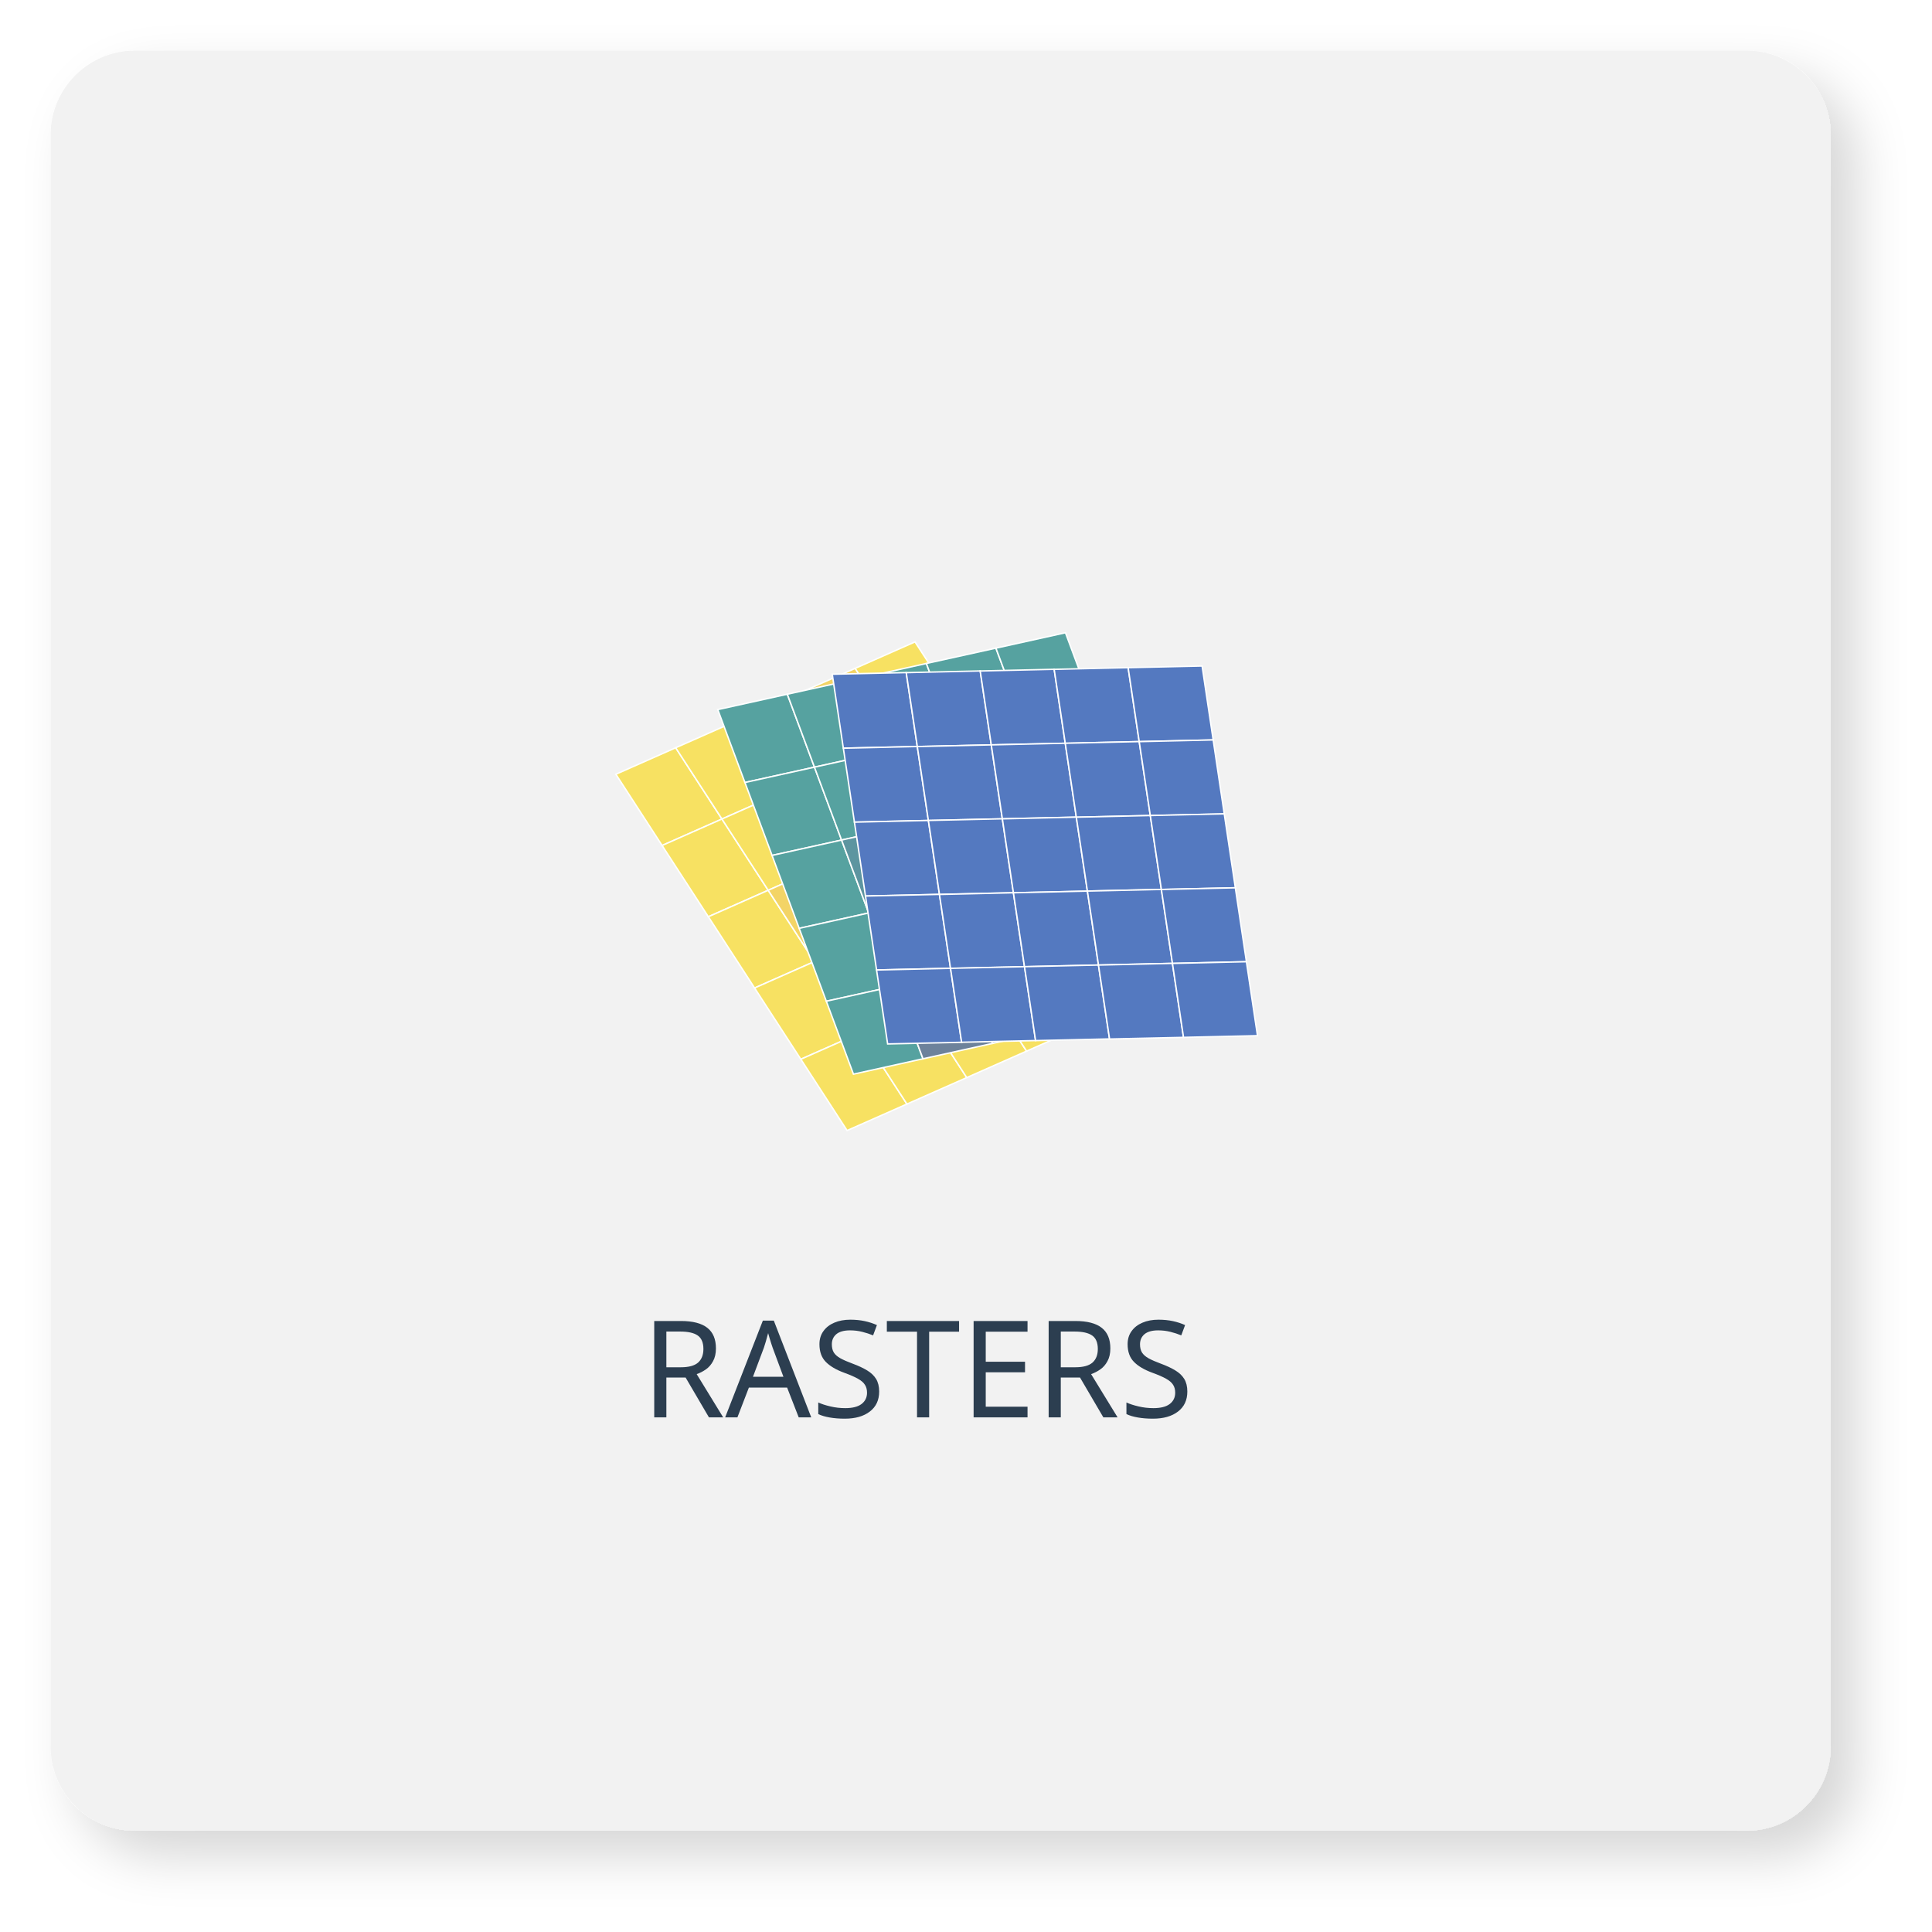
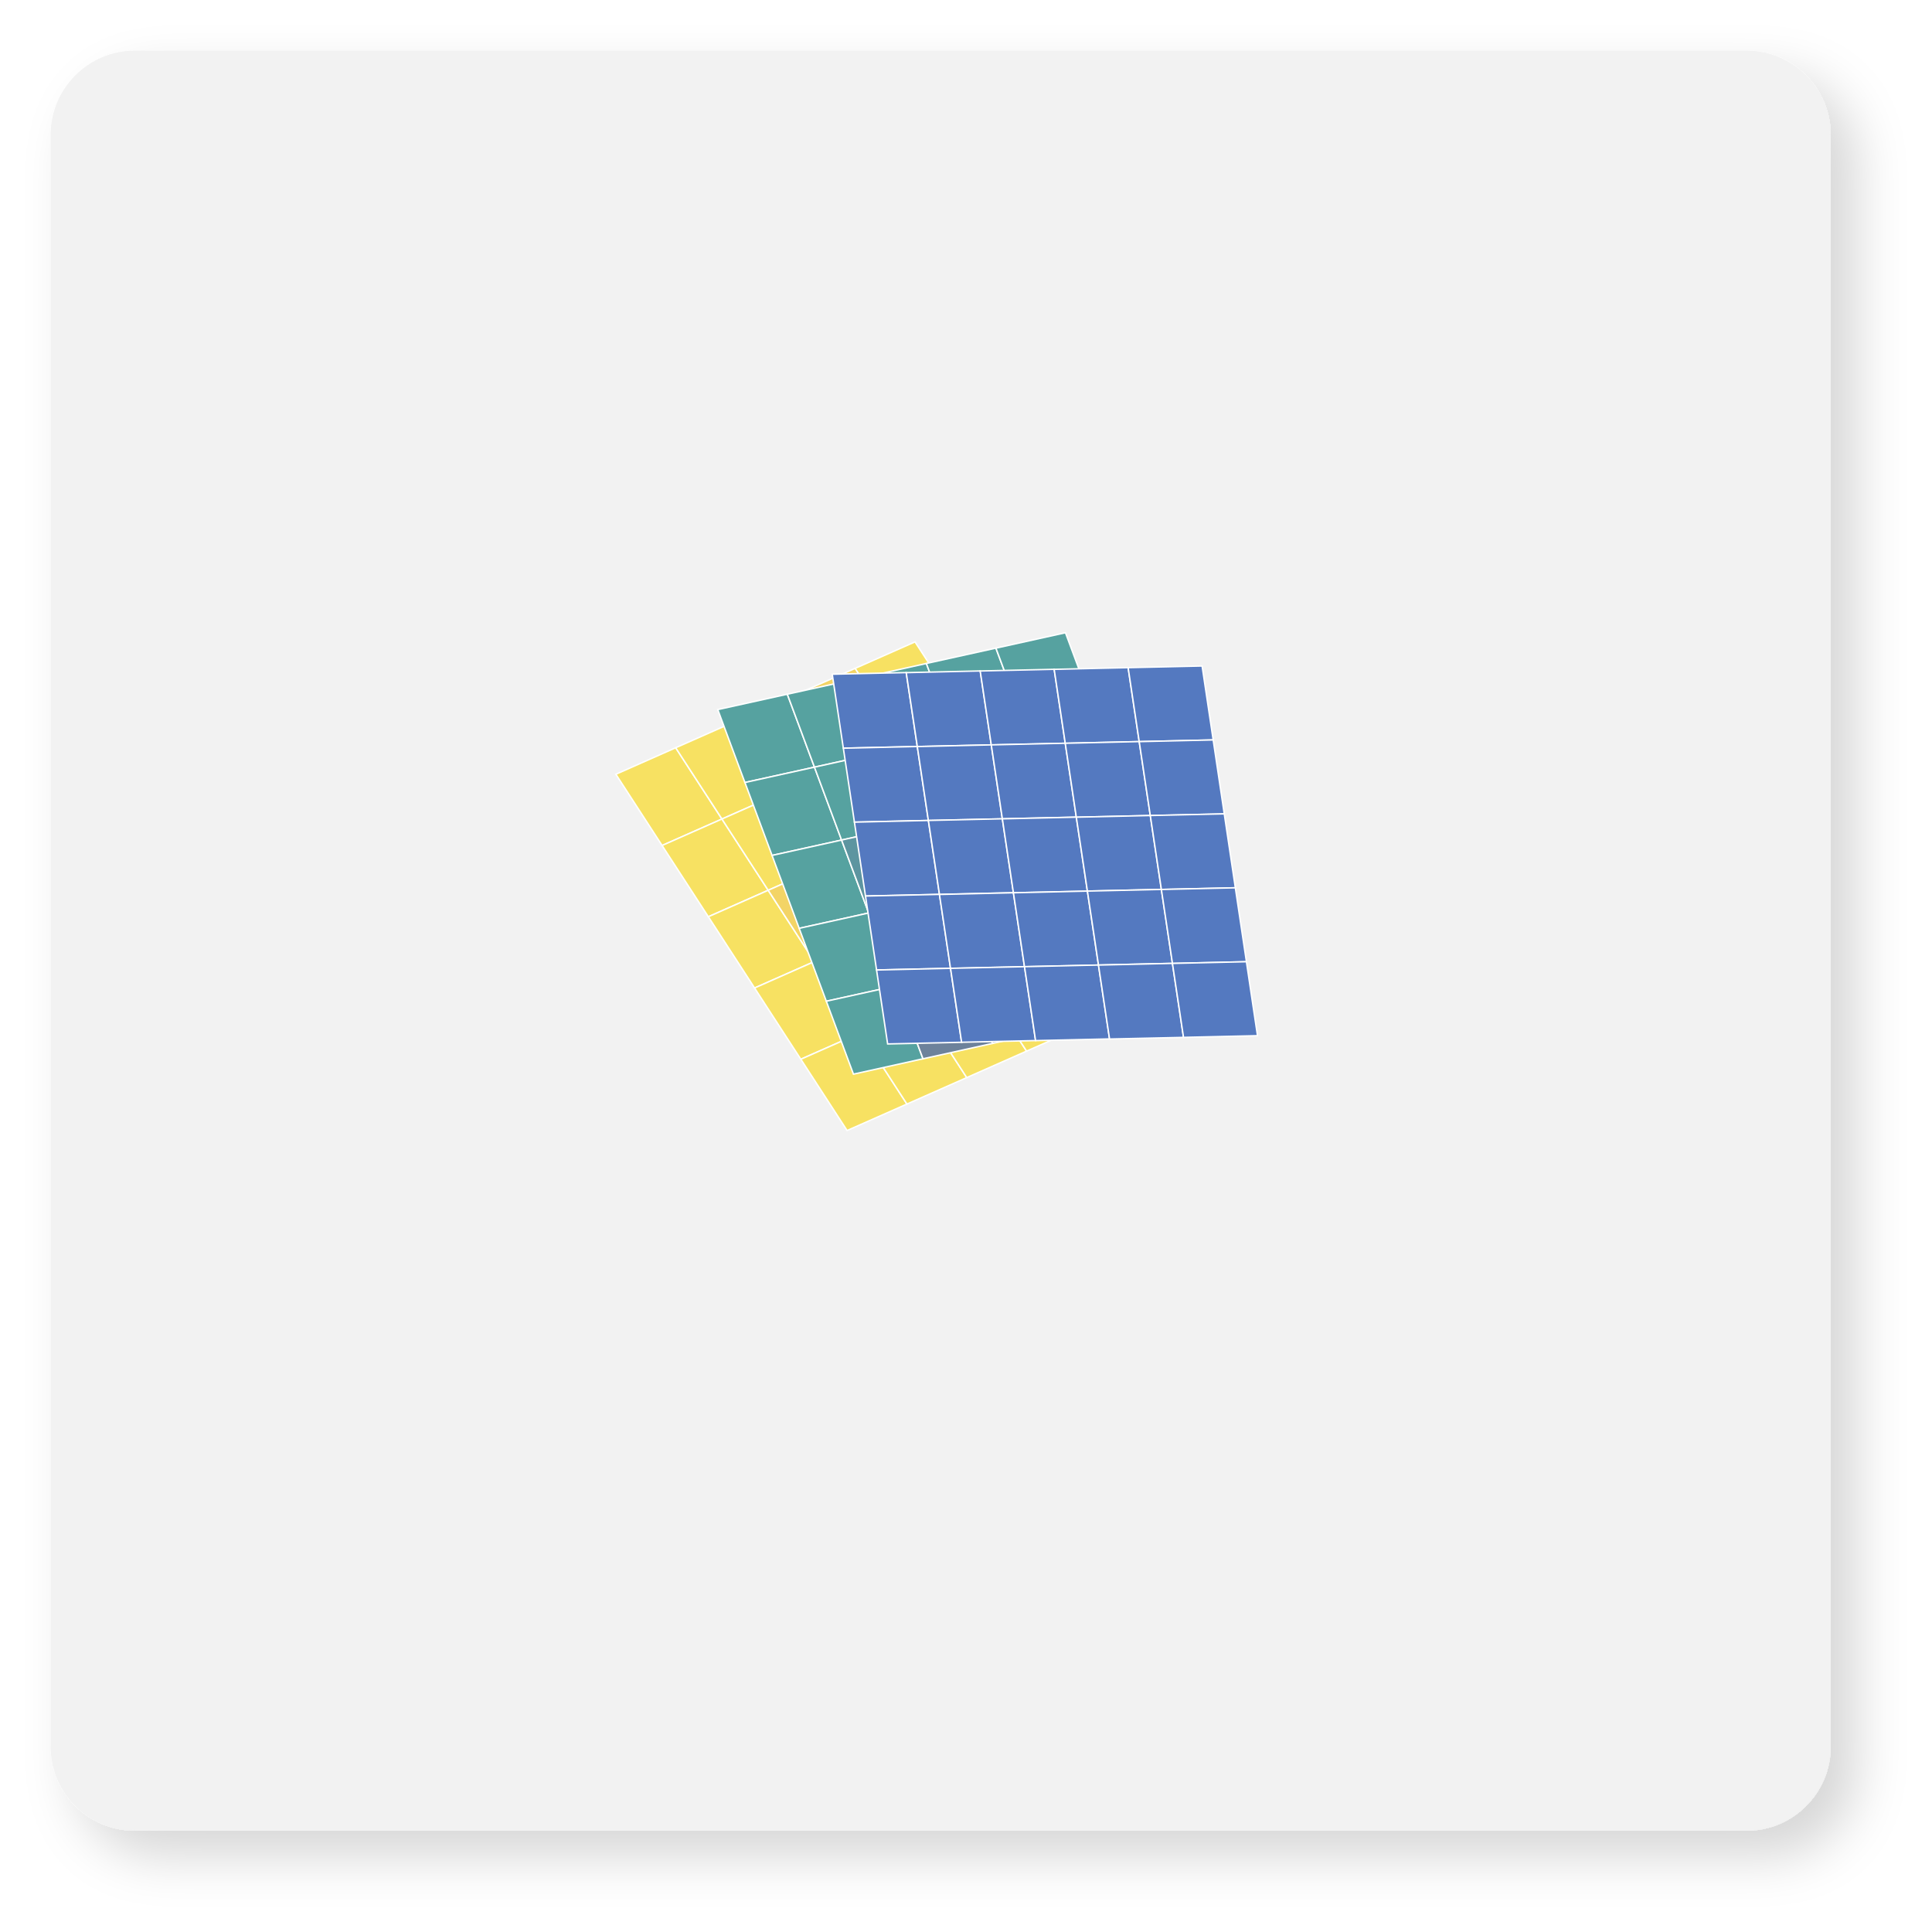
<svg xmlns="http://www.w3.org/2000/svg" width="229" height="229" viewBox="0 0 229 229">
  <defs>
-     <style>.a{fill:#f2f2f2;}.b{fill:#2c3e50;font-size:16px;font-family:Montserrat-Regular, Montserrat;}.c{fill:#f7e162;}.c,.d,.e,.f,.g,.h,.i,.j,.k,.l,.m,.n,.o,.p,.q{stroke:#feffff;stroke-width:0.17px;fill-rule:evenodd;}.d{fill:#f3d466;}.e{fill:#eec86b;}.f{fill:#eabe6f;}.g{fill:#e6b473;}.h{fill:#e2ac77;}.i{fill:#dea57b;}.j{fill:#56a2a0;}.k{fill:#5d95a0;}.l{fill:#65899e;}.m{fill:#6d829b;}.n{fill:#757e98;}.o{fill:#7c7e95;}.p{fill:#868493;}.q{fill:#5479c0;}.r{filter:url(#a);}</style>
+     <style>.a{fill:#f2f2f2;}.b{fill:#f7e162;}.b,.c,.d,.e,.f,.g,.h,.i,.j,.k,.l,.m,.n,.o,.p{stroke:#feffff;stroke-width:0.17px;fill-rule:evenodd;}.c{fill:#f3d466;}.d{fill:#eec86b;}.e{fill:#eabe6f;}.f{fill:#e6b473;}.g{fill:#e2ac77;}.h{fill:#dea57b;}.i{fill:#56a2a0;}.j{fill:#5d95a0;}.k{fill:#65899e;}.l{fill:#6d829b;}.m{fill:#757e98;}.n{fill:#7c7e95;}.o{fill:#868493;}.p{fill:#5479c0;}.q{filter:url(#a);}</style>
    <filter id="a" x="0" y="0" width="229" height="229" filterUnits="userSpaceOnUse">
      <feOffset dx="3" dy="3" input="SourceAlpha" />
      <feGaussianBlur stdDeviation="3" result="b" />
      <feFlood flood-opacity="0.161" />
      <feComposite operator="in" in2="b" />
      <feComposite in="SourceGraphic" />
    </filter>
  </defs>
  <g transform="translate(6 6)">
-     <g class="r" transform="matrix(1, 0, 0, 1, -6, -6)">
+     <g class="q" transform="matrix(1, 0, 0, 1, -6, -6)">
      <rect class="a" width="211" height="211" rx="10" transform="translate(6 6)" />
    </g>
-     <text class="b" transform="translate(70 162)">
-       <tspan x="0" y="0">RASTERS</tspan>
-     </text>
    <g transform="translate(34.326 15.926)">
-       <path class="c" d="M39.765,93.96,32.674,97.1l5.481,8.446,7.091-3.137Z" transform="translate(0 -27.253)" />
-       <path class="c" d="M56.2,119.289l-7.091,3.138,5.482,8.446,7.092-3.138L56.2,119.289Z" transform="translate(-10.957 -44.137)" />
-       <path class="c" d="M72.642,144.62l-7.091,3.137,5.481,8.446,7.091-3.137Z" transform="translate(-21.915 -61.021)" />
-       <path class="c" d="M89.075,169.95l-7.091,3.137,5.481,8.446,7.091-3.137Z" transform="translate(-32.869 -77.906)" />
-       <path class="c" d="M105.518,195.28l-7.091,3.137,5.482,8.446L111,203.726l-5.481-8.446Z" transform="translate(-43.829 -94.79)" />
-       <path class="c" d="M61.032,84.551l-7.091,3.137,5.482,8.446L66.514,93l-5.481-8.446Z" transform="translate(-14.176 -20.982)" />
-       <path class="c" d="M77.473,109.881l-7.093,3.137,5.481,8.446,7.091-3.137Z" transform="translate(-25.134 -37.866)" />
-       <path class="d" d="M93.909,135.21l-7.091,3.137,5.481,8.446,7.09-3.138-5.482-8.446Z" transform="translate(-36.09 -54.749)" />
-       <path class="e" d="M110.347,160.541l-7.091,3.137,5.482,8.446,7.091-3.137Z" transform="translate(-47.047 -71.634)" />
-       <path class="c" d="M126.789,185.871l-7.089,3.137,5.481,8.446,7.091-3.137Z" transform="translate(-58.008 -88.518)" />
-       <path class="c" d="M82.3,75.143,75.208,78.28l5.482,8.446,7.091-3.137Z" transform="translate(-28.352 -14.711)" />
-       <path class="d" d="M98.738,100.473l-7.091,3.137,5.481,8.446,7.091-3.137Z" transform="translate(-39.309 -31.595)" />
-       <path class="e" d="M115.175,125.8l-7.091,3.137,5.482,8.446,7.091-3.137Z" transform="translate(-50.266 -48.477)" />
-       <path class="f" d="M131.615,151.133l-7.091,3.137,5.481,8.446,7.091-3.137Z" transform="translate(-61.224 -65.363)" />
-       <path class="c" d="M148.053,176.463l-7.091,3.137,5.481,8.446,7.091-3.137-5.482-8.446Z" transform="translate(-72.181 -82.247)" />
-       <path class="d" d="M103.567,65.734l-7.091,3.137,5.481,8.446,7.091-3.137-5.482-8.446Z" transform="translate(-42.528 -8.439)" />
-       <path class="e" d="M120.005,91.064,112.914,94.2l5.482,8.446,7.091-3.137-5.481-8.446Z" transform="translate(-53.485 -25.323)" />
-       <path class="f" d="M136.444,116.394l-7.091,3.136,5.481,8.446,7.091-3.137Z" transform="translate(-64.443 -42.207)" />
-       <path class="g" d="M152.882,141.724l-7.091,3.137,5.481,8.446,7.091-3.137-5.482-8.446Z" transform="translate(-75.4 -59.091)" />
-       <path class="c" d="M169.32,167.054l-7.091,3.137,5.482,8.446L174.8,175.5l-5.481-8.446Z" transform="translate(-86.357 -75.975)" />
-       <path class="c" d="M124.834,56.326l-7.091,3.137,5.481,8.446,7.091-3.137Z" transform="translate(-56.704 -2.168)" />
-       <path class="f" d="M141.275,81.656l-7.091,3.137,5.482,8.446,7.091-3.137-5.481-8.446Z" transform="translate(-67.662 -19.052)" />
-       <path class="g" d="M157.711,106.986l-7.091,3.137,5.481,8.446,7.091-3.137Z" transform="translate(-78.619 -35.936)" />
-       <path class="h" d="M174.149,132.316l-7.091,3.137,5.482,8.446,7.091-3.137Z" transform="translate(-89.576 -52.82)" />
-       <path class="i" d="M190.59,157.646l-7.09,3.137,5.481,8.446,7.091-3.137Z" transform="translate(-100.535 -69.704)" />
-       <path class="j" d="M77.142,74.929,68.9,76.751l3.216,8.642,8.242-1.822Z" transform="translate(-24.147 -14.568)" />
-       <path class="j" d="M86.793,100.848l-8.242,1.821,3.216,8.642,8.242-1.821Z" transform="translate(-30.579 -31.844)" />
-       <path class="j" d="M96.434,126.766l-8.242,1.822,3.216,8.642,8.242-1.822Z" transform="translate(-37.006 -49.121)" />
-       <path class="j" d="M106.079,152.685l-8.242,1.823,3.216,8.642,8.242-1.822Z" transform="translate(-43.435 -66.397)" />
-       <path class="j" d="M115.725,178.6l-8.242,1.822,3.216,8.642,8.242-1.822Z" transform="translate(-49.865 -83.672)" />
-       <path class="j" d="M101.861,69.465l-8.242,1.822,3.216,8.642,8.243-1.82-3.216-8.642Z" transform="translate(-40.624 -10.926)" />
-       <path class="j" d="M111.507,95.384l-8.242,1.824,3.216,8.642,8.242-1.822Z" transform="translate(-47.054 -28.202)" />
-       <path class="k" d="M121.152,121.3l-8.242,1.821,3.216,8.642,8.242-1.821Z" transform="translate(-53.483 -45.477)" />
-       <path class="l" d="M130.793,147.222l-8.242,1.821,3.216,8.642,8.242-1.822Z" transform="translate(-59.909 -62.756)" />
-       <path class="m" d="M140.442,173.141l-8.242,1.821,3.216,8.642,8.242-1.822Z" transform="translate(-66.341 -80.032)" />
-       <path class="j" d="M126.579,64l-8.242,1.822,3.216,8.642,8.242-1.822Z" transform="translate(-57.1 -7.283)" />
-       <path class="k" d="M136.225,89.92l-8.242,1.822,3.216,8.642,8.242-1.822Z" transform="translate(-63.53 -24.56)" />
-       <path class="l" d="M145.87,115.839l-8.242,1.822,3.216,8.642,8.242-1.822Z" transform="translate(-69.959 -41.837)" />
-       <path class="m" d="M155.515,141.758l-8.242,1.822,3.216,8.642,8.242-1.822Z" transform="translate(-76.388 -59.114)" />
-       <path class="n" d="M165.161,167.677l-8.242,1.822,3.216,8.642,8.242-1.821Z" transform="translate(-82.818 -76.39)" />
-       <path class="j" d="M151.293,58.538l-8.242,1.821L146.267,69l8.242-1.821Z" transform="translate(-73.574 -3.642)" />
-       <path class="l" d="M160.942,84.457,152.7,86.278l3.216,8.642,8.242-1.822Z" transform="translate(-80.005 -20.919)" />
-       <path class="m" d="M170.593,110.375l-8.242,1.822,3.216,8.642,8.242-1.822Z" transform="translate(-86.438 -38.195)" />
-       <path class="n" d="M180.233,136.294l-8.242,1.822,3.216,8.642,8.242-1.822Z" transform="translate(-92.864 -55.472)" />
-       <path class="o" d="M189.879,162.213l-8.242,1.822,3.216,8.642,8.242-1.822Z" transform="translate(-99.293 -72.748)" />
-       <path class="j" d="M176.015,53.074,167.773,54.9l3.216,8.642,8.242-1.822Z" transform="translate(-90.052 0)" />
-       <path class="m" d="M185.661,78.993l-8.242,1.82,3.216,8.642,8.242-1.821Z" transform="translate(-96.482 -17.277)" />
-       <path class="n" d="M195.306,104.912l-8.242,1.821,3.216,8.642,8.242-1.822Z" transform="translate(-102.911 -34.553)" />
-       <path class="o" d="M204.951,130.83l-8.242,1.822,3.216,8.642,8.242-1.822Z" transform="translate(-109.34 -51.83)" />
-       <path class="p" d="M214.593,156.749l-8.242,1.822,3.216,8.642,8.242-1.822Z" transform="translate(-115.768 -69.106)" />
-       <path class="q" d="M118.36,67.236l-8.767.195,1.313,8.764,8.767-.2Z" transform="translate(-51.272 -9.44)" />
-       <path class="q" d="M122.3,93.517l-8.767.2,1.313,8.764,8.768-.2Z" transform="translate(-53.897 -26.958)" />
-       <path class="q" d="M126.236,119.8l-8.767.2,1.313,8.764,8.767-.2Z" transform="translate(-56.521 -44.477)" />
-       <path class="q" d="M130.174,146.079l-8.767.195,1.313,8.764,8.768-.2-1.313-8.764Z" transform="translate(-59.146 -61.994)" />
-       <path class="q" d="M134.11,172.361l-8.767.2,1.313,8.764,8.767-.195Z" transform="translate(-61.77 -79.512)" />
-       <path class="q" d="M144.661,66.651l-8.768.2,1.313,8.764,8.768-.2Z" transform="translate(-68.802 -9.05)" />
-       <path class="q" d="M148.594,92.932l-8.768.2,1.313,8.764,8.767-.195Z" transform="translate(-71.425 -26.568)" />
-       <path class="q" d="M152.532,119.214l-8.768.195,1.313,8.764,8.768-.2Z" transform="translate(-74.049 -44.087)" />
-       <path class="q" d="M156.468,145.5l-8.768.2,1.313,8.764,8.767-.2Z" transform="translate(-76.673 -61.605)" />
-       <path class="q" d="M160.406,171.777l-8.768.195,1.313,8.764,8.767-.2Z" transform="translate(-79.297 -79.123)" />
-       <path class="q" d="M170.952,66.066l-8.767.2,1.313,8.764,8.767-.195Z" transform="translate(-86.327 -8.66)" />
-       <path class="q" d="M174.89,92.348l-8.767.195,1.313,8.764,8.767-.2Z" transform="translate(-88.952 -26.179)" />
-       <path class="q" d="M178.827,118.629l-8.768.2,1.312,8.764,8.768-.195Z" transform="translate(-91.576 -43.697)" />
-       <path class="q" d="M182.761,144.91l-8.768.2,1.313,8.764,8.767-.195Z" transform="translate(-94.198 -61.214)" />
-       <path class="q" d="M186.7,171.191l-8.767.195,1.313,8.764,8.767-.2-1.313-8.764Z" transform="translate(-96.824 -78.733)" />
-       <path class="q" d="M197.247,65.481l-8.767.2,1.313,8.764,8.767-.2Z" transform="translate(-103.854 -8.27)" />
-       <path class="q" d="M201.184,91.763l-8.767.2,1.313,8.764,8.767-.2Z" transform="translate(-106.479 -25.789)" />
-       <path class="q" d="M205.121,118.044l-8.767.2L197.666,127l8.767-.2-1.313-8.764Z" transform="translate(-109.103 -43.307)" />
-       <path class="q" d="M209.061,144.325l-8.767.195,1.313,8.764,8.768-.2-1.313-8.764Z" transform="translate(-111.729 -60.825)" />
-       <path class="q" d="M212.994,170.607l-8.767.2,1.313,8.764,8.767-.195Z" transform="translate(-114.351 -78.343)" />
-       <path class="q" d="M223.541,64.9l-8.768.195,1.313,8.764,8.768-.2Z" transform="translate(-121.381 -7.883)" />
-       <path class="q" d="M227.479,91.178l-8.767.2,1.313,8.764,8.767-.195Z" transform="translate(-124.006 -25.399)" />
-       <path class="q" d="M231.416,117.46l-8.767.195,1.313,8.764,8.767-.2Z" transform="translate(-126.63 -42.918)" />
-       <path class="q" d="M235.352,143.741l-8.767.2L227.9,152.7l8.767-.2Z" transform="translate(-129.254 -60.436)" />
-       <path class="q" d="M239.29,170.022l-8.767.2,1.313,8.764,8.767-.2Z" transform="translate(-131.879 -77.954)" />
+       <path class="b" d="M39.765,93.96,32.674,97.1l5.481,8.446,7.091-3.137Z" transform="translate(0 -27.253)" />
+       <path class="b" d="M56.2,119.289l-7.091,3.138,5.482,8.446,7.092-3.138L56.2,119.289Z" transform="translate(-10.957 -44.137)" />
+       <path class="b" d="M72.642,144.62l-7.091,3.137,5.481,8.446,7.091-3.137Z" transform="translate(-21.915 -61.021)" />
+       <path class="b" d="M89.075,169.95l-7.091,3.137,5.481,8.446,7.091-3.137Z" transform="translate(-32.869 -77.906)" />
+       <path class="b" d="M105.518,195.28l-7.091,3.137,5.482,8.446L111,203.726l-5.481-8.446Z" transform="translate(-43.829 -94.79)" />
+       <path class="b" d="M61.032,84.551l-7.091,3.137,5.482,8.446L66.514,93l-5.481-8.446Z" transform="translate(-14.176 -20.982)" />
+       <path class="b" d="M77.473,109.881l-7.093,3.137,5.481,8.446,7.091-3.137Z" transform="translate(-25.134 -37.866)" />
+       <path class="c" d="M93.909,135.21l-7.091,3.137,5.481,8.446,7.09-3.138-5.482-8.446Z" transform="translate(-36.09 -54.749)" />
+       <path class="d" d="M110.347,160.541l-7.091,3.137,5.482,8.446,7.091-3.137Z" transform="translate(-47.047 -71.634)" />
+       <path class="b" d="M126.789,185.871l-7.089,3.137,5.481,8.446,7.091-3.137Z" transform="translate(-58.008 -88.518)" />
+       <path class="b" d="M82.3,75.143,75.208,78.28l5.482,8.446,7.091-3.137Z" transform="translate(-28.352 -14.711)" />
+       <path class="c" d="M98.738,100.473l-7.091,3.137,5.481,8.446,7.091-3.137Z" transform="translate(-39.309 -31.595)" />
+       <path class="d" d="M115.175,125.8l-7.091,3.137,5.482,8.446,7.091-3.137Z" transform="translate(-50.266 -48.477)" />
+       <path class="e" d="M131.615,151.133l-7.091,3.137,5.481,8.446,7.091-3.137Z" transform="translate(-61.224 -65.363)" />
+       <path class="b" d="M148.053,176.463l-7.091,3.137,5.481,8.446,7.091-3.137-5.482-8.446Z" transform="translate(-72.181 -82.247)" />
+       <path class="c" d="M103.567,65.734l-7.091,3.137,5.481,8.446,7.091-3.137-5.482-8.446Z" transform="translate(-42.528 -8.439)" />
+       <path class="d" d="M120.005,91.064,112.914,94.2l5.482,8.446,7.091-3.137-5.481-8.446Z" transform="translate(-53.485 -25.323)" />
+       <path class="e" d="M136.444,116.394l-7.091,3.136,5.481,8.446,7.091-3.137Z" transform="translate(-64.443 -42.207)" />
+       <path class="f" d="M152.882,141.724l-7.091,3.137,5.481,8.446,7.091-3.137-5.482-8.446Z" transform="translate(-75.4 -59.091)" />
+       <path class="b" d="M169.32,167.054l-7.091,3.137,5.482,8.446L174.8,175.5l-5.481-8.446Z" transform="translate(-86.357 -75.975)" />
+       <path class="b" d="M124.834,56.326l-7.091,3.137,5.481,8.446,7.091-3.137Z" transform="translate(-56.704 -2.168)" />
+       <path class="e" d="M141.275,81.656l-7.091,3.137,5.482,8.446,7.091-3.137-5.481-8.446Z" transform="translate(-67.662 -19.052)" />
+       <path class="f" d="M157.711,106.986l-7.091,3.137,5.481,8.446,7.091-3.137Z" transform="translate(-78.619 -35.936)" />
+       <path class="g" d="M174.149,132.316l-7.091,3.137,5.482,8.446,7.091-3.137Z" transform="translate(-89.576 -52.82)" />
+       <path class="h" d="M190.59,157.646l-7.09,3.137,5.481,8.446,7.091-3.137Z" transform="translate(-100.535 -69.704)" />
+       <path class="i" d="M77.142,74.929,68.9,76.751l3.216,8.642,8.242-1.822Z" transform="translate(-24.147 -14.568)" />
+       <path class="i" d="M86.793,100.848l-8.242,1.821,3.216,8.642,8.242-1.821Z" transform="translate(-30.579 -31.844)" />
+       <path class="i" d="M96.434,126.766l-8.242,1.822,3.216,8.642,8.242-1.822Z" transform="translate(-37.006 -49.121)" />
+       <path class="i" d="M106.079,152.685l-8.242,1.823,3.216,8.642,8.242-1.822Z" transform="translate(-43.435 -66.397)" />
+       <path class="i" d="M115.725,178.6l-8.242,1.822,3.216,8.642,8.242-1.822Z" transform="translate(-49.865 -83.672)" />
+       <path class="i" d="M101.861,69.465l-8.242,1.822,3.216,8.642,8.243-1.82-3.216-8.642Z" transform="translate(-40.624 -10.926)" />
+       <path class="i" d="M111.507,95.384l-8.242,1.824,3.216,8.642,8.242-1.822Z" transform="translate(-47.054 -28.202)" />
+       <path class="j" d="M121.152,121.3l-8.242,1.821,3.216,8.642,8.242-1.821Z" transform="translate(-53.483 -45.477)" />
+       <path class="k" d="M130.793,147.222l-8.242,1.821,3.216,8.642,8.242-1.822Z" transform="translate(-59.909 -62.756)" />
+       <path class="l" d="M140.442,173.141l-8.242,1.821,3.216,8.642,8.242-1.822Z" transform="translate(-66.341 -80.032)" />
+       <path class="i" d="M126.579,64l-8.242,1.822,3.216,8.642,8.242-1.822Z" transform="translate(-57.1 -7.283)" />
+       <path class="j" d="M136.225,89.92l-8.242,1.822,3.216,8.642,8.242-1.822Z" transform="translate(-63.53 -24.56)" />
+       <path class="k" d="M145.87,115.839l-8.242,1.822,3.216,8.642,8.242-1.822Z" transform="translate(-69.959 -41.837)" />
+       <path class="l" d="M155.515,141.758l-8.242,1.822,3.216,8.642,8.242-1.822Z" transform="translate(-76.388 -59.114)" />
+       <path class="m" d="M165.161,167.677l-8.242,1.822,3.216,8.642,8.242-1.821Z" transform="translate(-82.818 -76.39)" />
+       <path class="i" d="M151.293,58.538l-8.242,1.821L146.267,69l8.242-1.821Z" transform="translate(-73.574 -3.642)" />
+       <path class="k" d="M160.942,84.457,152.7,86.278l3.216,8.642,8.242-1.822Z" transform="translate(-80.005 -20.919)" />
+       <path class="l" d="M170.593,110.375l-8.242,1.822,3.216,8.642,8.242-1.822Z" transform="translate(-86.438 -38.195)" />
+       <path class="m" d="M180.233,136.294l-8.242,1.822,3.216,8.642,8.242-1.822Z" transform="translate(-92.864 -55.472)" />
+       <path class="n" d="M189.879,162.213l-8.242,1.822,3.216,8.642,8.242-1.822Z" transform="translate(-99.293 -72.748)" />
+       <path class="i" d="M176.015,53.074,167.773,54.9l3.216,8.642,8.242-1.822Z" transform="translate(-90.052 0)" />
+       <path class="l" d="M185.661,78.993l-8.242,1.82,3.216,8.642,8.242-1.821Z" transform="translate(-96.482 -17.277)" />
+       <path class="m" d="M195.306,104.912l-8.242,1.821,3.216,8.642,8.242-1.822Z" transform="translate(-102.911 -34.553)" />
+       <path class="n" d="M204.951,130.83l-8.242,1.822,3.216,8.642,8.242-1.822Z" transform="translate(-109.34 -51.83)" />
+       <path class="o" d="M214.593,156.749l-8.242,1.822,3.216,8.642,8.242-1.822Z" transform="translate(-115.768 -69.106)" />
+       <path class="p" d="M118.36,67.236l-8.767.195,1.313,8.764,8.767-.2Z" transform="translate(-51.272 -9.44)" />
+       <path class="p" d="M122.3,93.517l-8.767.2,1.313,8.764,8.768-.2Z" transform="translate(-53.897 -26.958)" />
+       <path class="p" d="M126.236,119.8l-8.767.2,1.313,8.764,8.767-.2Z" transform="translate(-56.521 -44.477)" />
+       <path class="p" d="M130.174,146.079l-8.767.195,1.313,8.764,8.768-.2-1.313-8.764Z" transform="translate(-59.146 -61.994)" />
+       <path class="p" d="M134.11,172.361l-8.767.2,1.313,8.764,8.767-.195Z" transform="translate(-61.77 -79.512)" />
+       <path class="p" d="M144.661,66.651l-8.768.2,1.313,8.764,8.768-.2Z" transform="translate(-68.802 -9.05)" />
+       <path class="p" d="M148.594,92.932l-8.768.2,1.313,8.764,8.767-.195Z" transform="translate(-71.425 -26.568)" />
+       <path class="p" d="M152.532,119.214l-8.768.195,1.313,8.764,8.768-.2Z" transform="translate(-74.049 -44.087)" />
+       <path class="p" d="M156.468,145.5l-8.768.2,1.313,8.764,8.767-.2Z" transform="translate(-76.673 -61.605)" />
+       <path class="p" d="M160.406,171.777l-8.768.195,1.313,8.764,8.767-.2Z" transform="translate(-79.297 -79.123)" />
+       <path class="p" d="M170.952,66.066l-8.767.2,1.313,8.764,8.767-.195Z" transform="translate(-86.327 -8.66)" />
+       <path class="p" d="M174.89,92.348l-8.767.195,1.313,8.764,8.767-.2Z" transform="translate(-88.952 -26.179)" />
+       <path class="p" d="M178.827,118.629l-8.768.2,1.312,8.764,8.768-.195Z" transform="translate(-91.576 -43.697)" />
+       <path class="p" d="M182.761,144.91l-8.768.2,1.313,8.764,8.767-.195Z" transform="translate(-94.198 -61.214)" />
+       <path class="p" d="M186.7,171.191l-8.767.195,1.313,8.764,8.767-.2-1.313-8.764Z" transform="translate(-96.824 -78.733)" />
+       <path class="p" d="M197.247,65.481l-8.767.2,1.313,8.764,8.767-.2Z" transform="translate(-103.854 -8.27)" />
+       <path class="p" d="M201.184,91.763l-8.767.2,1.313,8.764,8.767-.2Z" transform="translate(-106.479 -25.789)" />
+       <path class="p" d="M205.121,118.044l-8.767.2L197.666,127l8.767-.2-1.313-8.764Z" transform="translate(-109.103 -43.307)" />
+       <path class="p" d="M209.061,144.325l-8.767.195,1.313,8.764,8.768-.2-1.313-8.764Z" transform="translate(-111.729 -60.825)" />
+       <path class="p" d="M212.994,170.607l-8.767.2,1.313,8.764,8.767-.195Z" transform="translate(-114.351 -78.343)" />
+       <path class="p" d="M223.541,64.9l-8.768.195,1.313,8.764,8.768-.2Z" transform="translate(-121.381 -7.883)" />
+       <path class="p" d="M227.479,91.178l-8.767.2,1.313,8.764,8.767-.195Z" transform="translate(-124.006 -25.399)" />
+       <path class="p" d="M231.416,117.46l-8.767.195,1.313,8.764,8.767-.2Z" transform="translate(-126.63 -42.918)" />
+       <path class="p" d="M235.352,143.741l-8.767.2L227.9,152.7l8.767-.2Z" transform="translate(-129.254 -60.436)" />
+       <path class="p" d="M239.29,170.022l-8.767.2,1.313,8.764,8.767-.2Z" transform="translate(-131.879 -77.954)" />
    </g>
  </g>
</svg>
